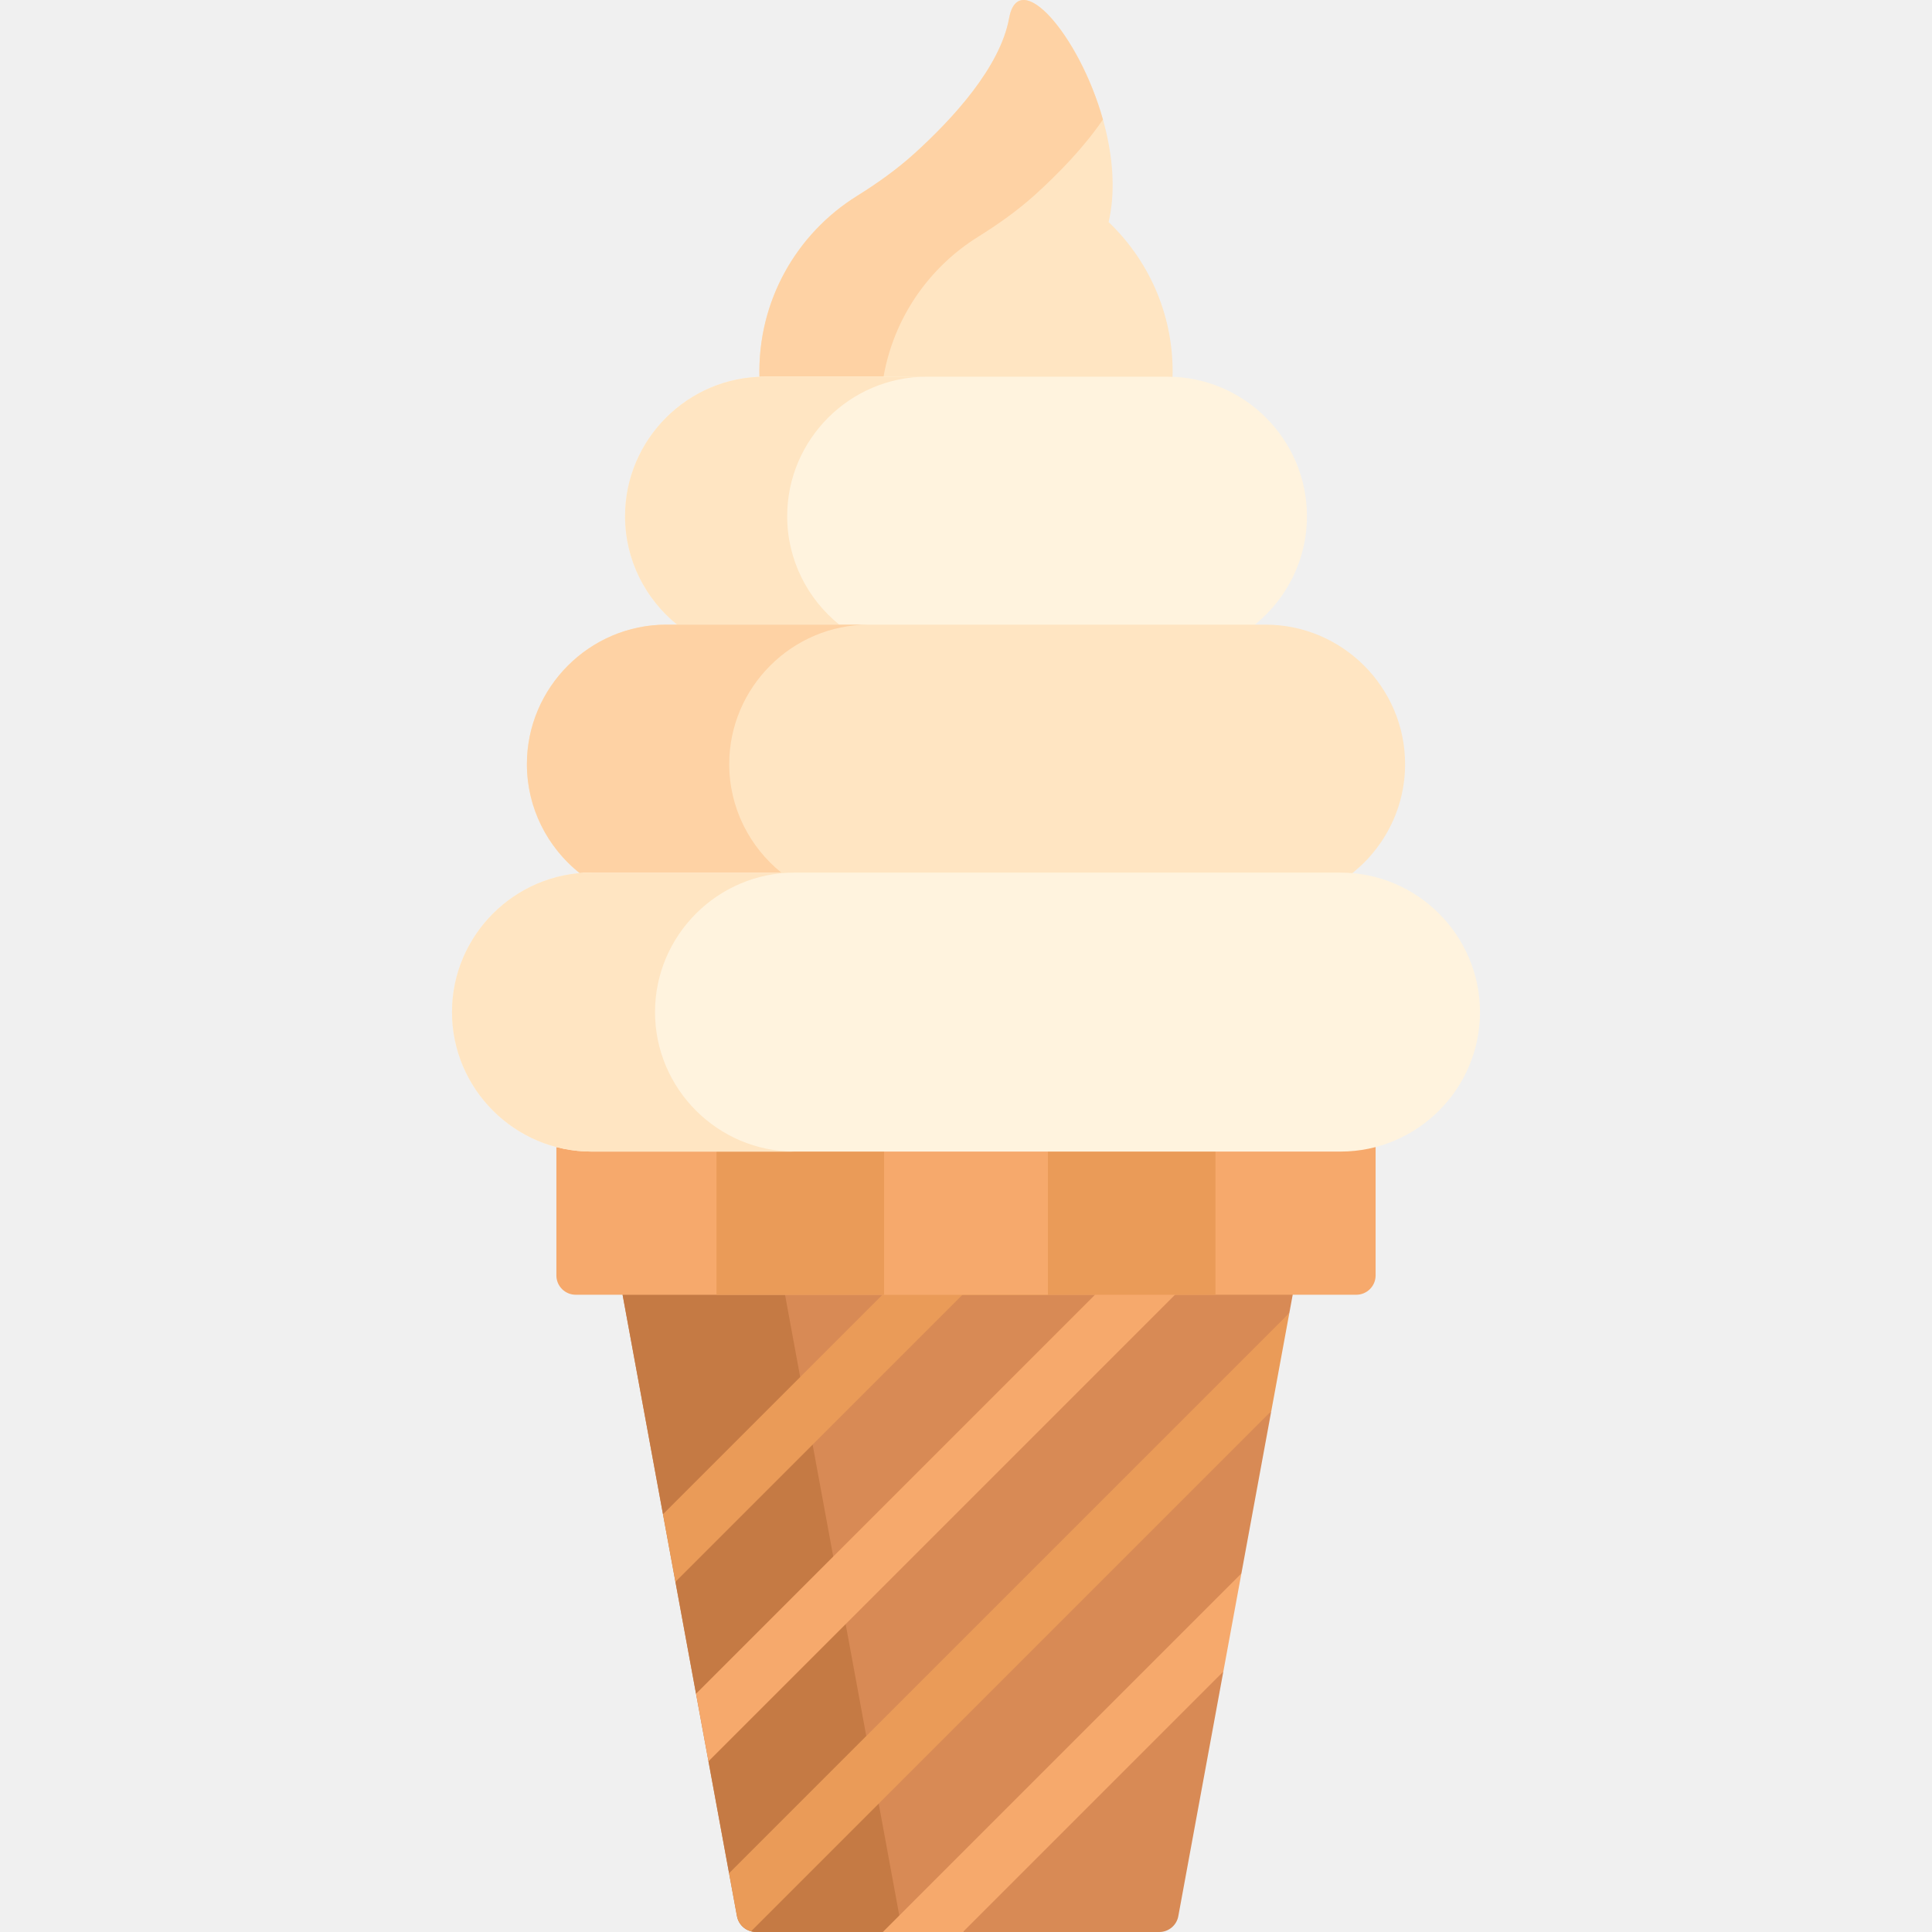
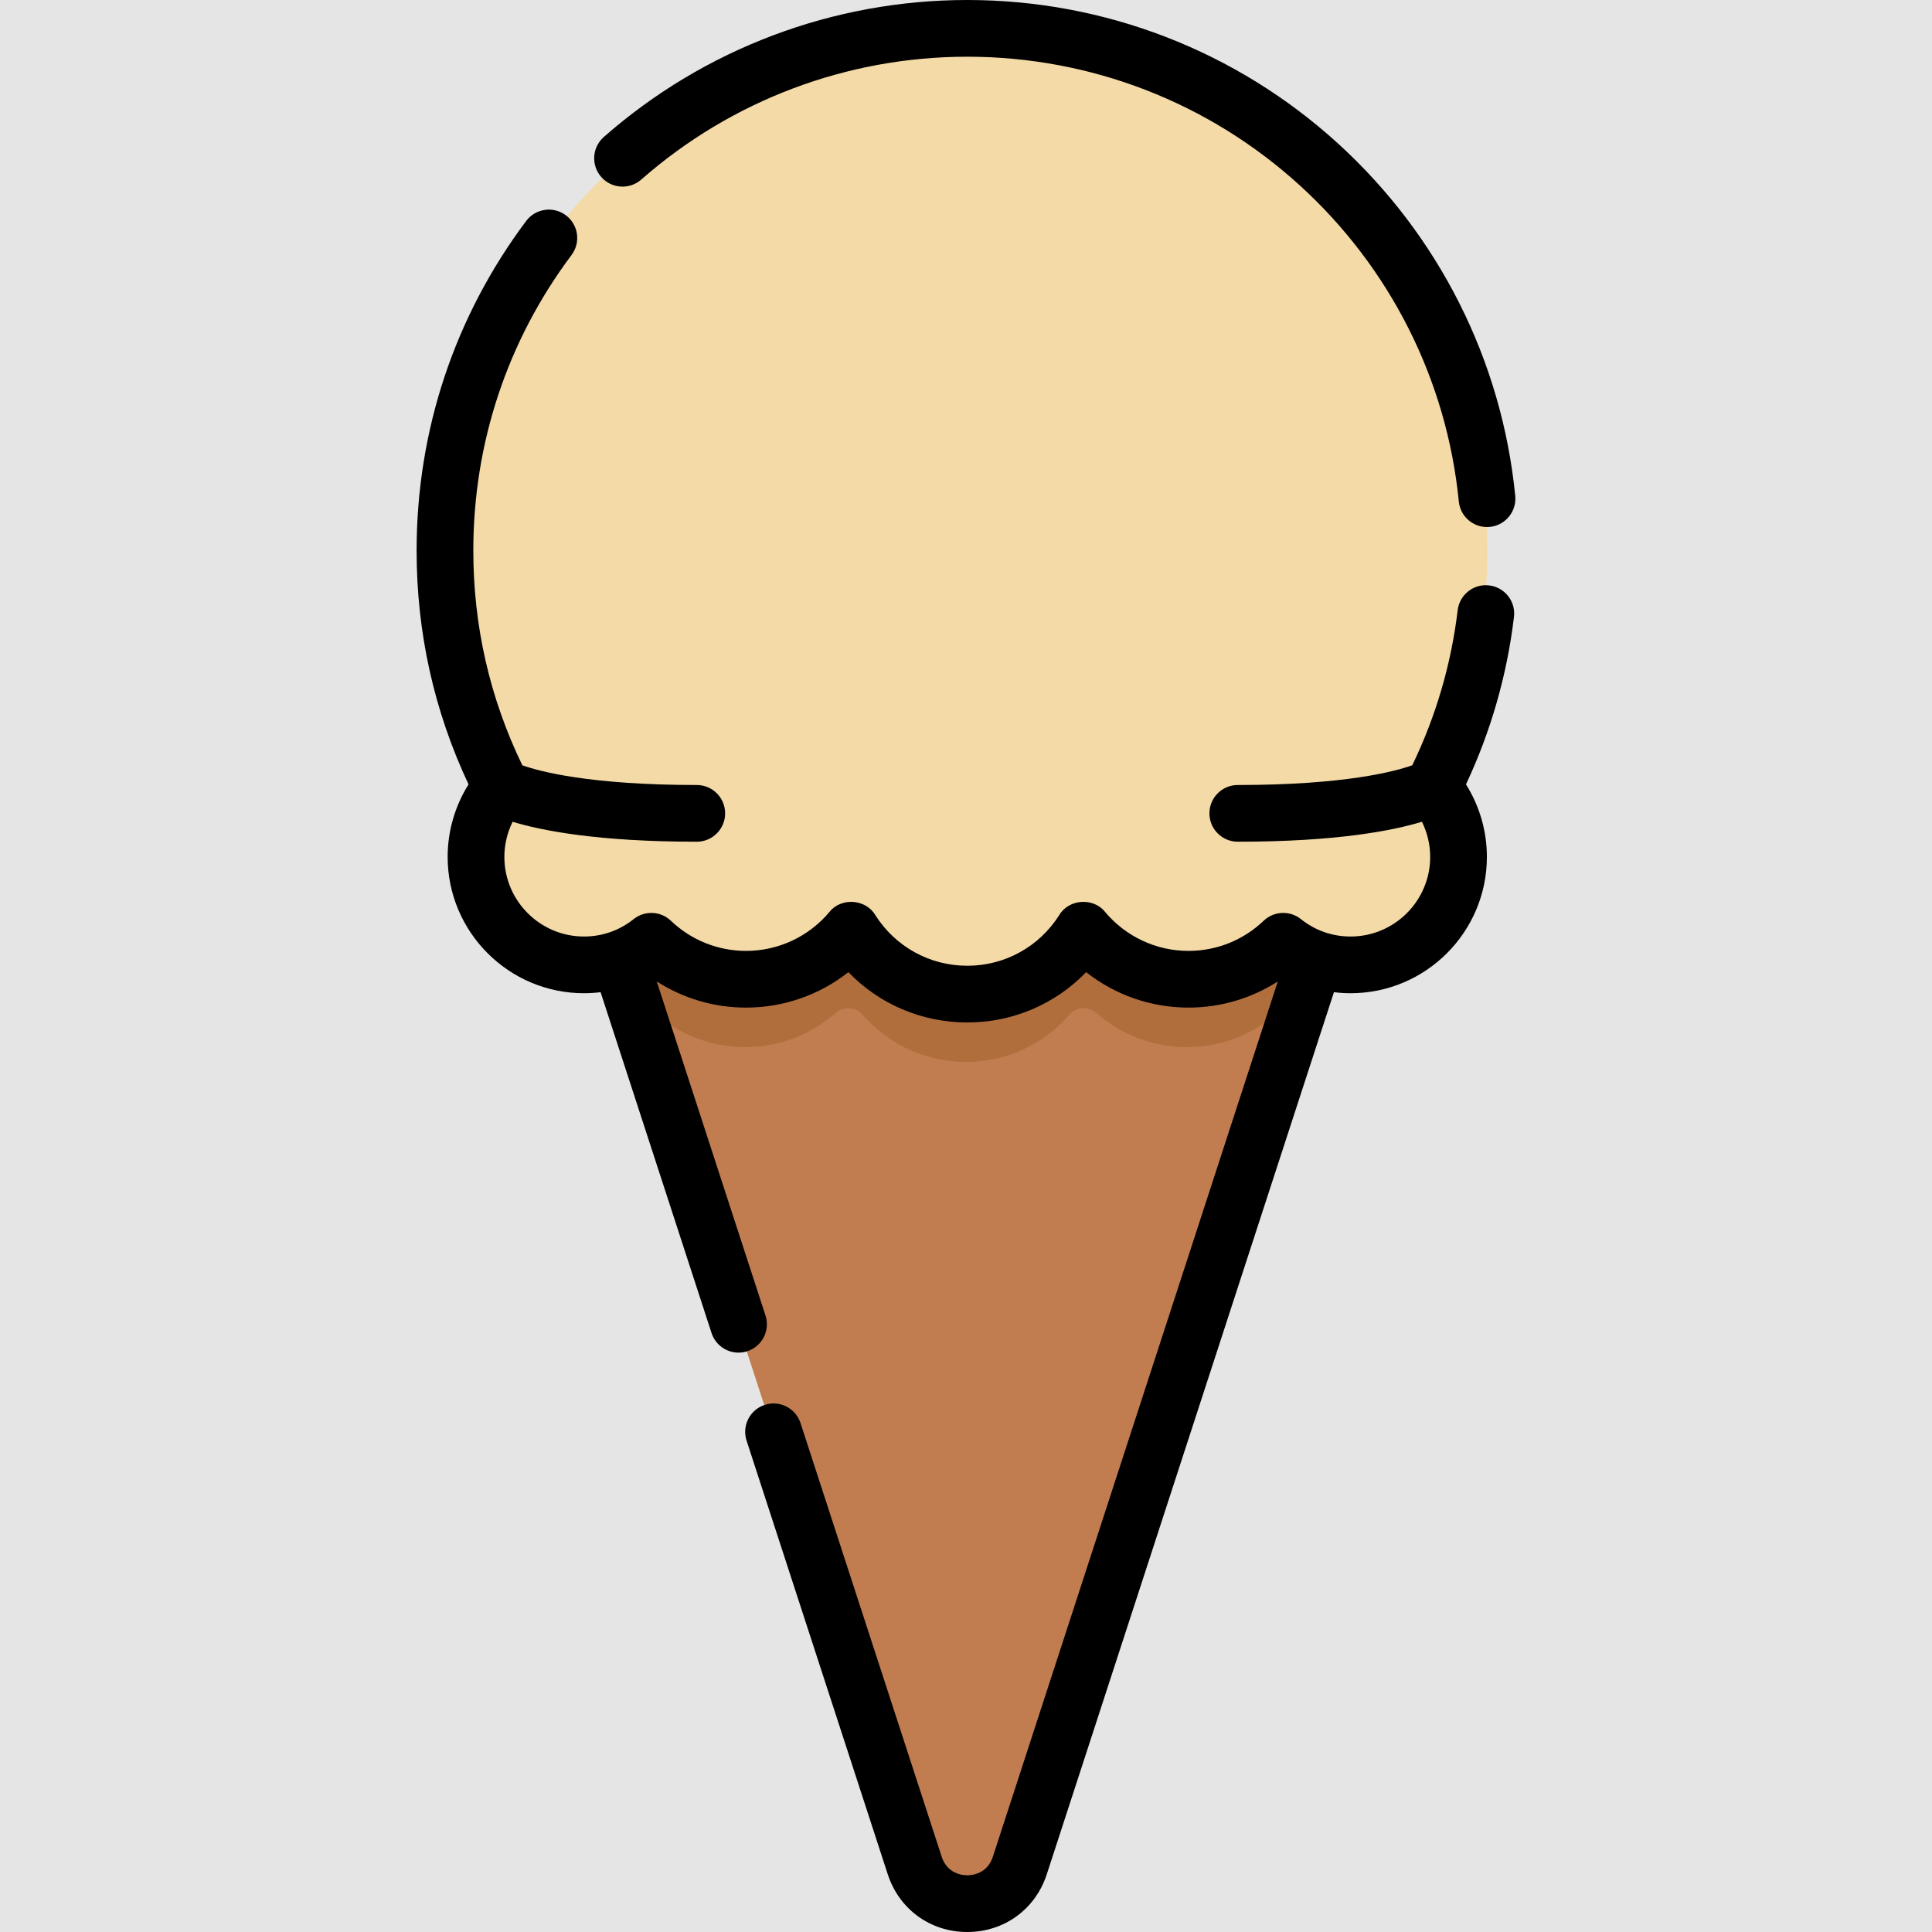
- <svg xmlns="http://www.w3.org/2000/svg" id="Capa_1" enable-background="new 0 0 512 512" height="512" viewBox="0 0 512 512" width="512">
-   <g>
-     <g>
-       <g>
-         <g>
-           <path d="m256.632 509.128-1.457 2.872h52.054c2.47 0 4.589-1.764 5.036-4.193l11.934-64.83-3.153 1.738z" fill="#d88a55" />
-         </g>
-         <path d="m284.378 350.349 6.815-8.229h-35.111l-5.781 4.366-66.183 66.183-5.122 6.536 5.459 29.653 8.278-6.865z" fill="#d88a55" />
-         <g>
-           <path d="m312.406 342.12-5.281 3.867-116.466 116.465-2.907 4.321 5.459 29.654 5.194-3.78 138.168-138.168 5.117-6.532 1.073-5.827z" fill="#d88a55" />
-         </g>
-         <path d="m232.315 346.088 2.554-3.968h-70.062l10.891 59.17 5.053-3.639z" fill="#d88a55" />
-         <g>
-           <path d="m202.63 506.806-3.592 5.006c.42.111.852.188 1.303.188h33.62l3.767-2.353 88.635-88.635 2.62-4.034 7.921-43.033-5.758 4.344z" fill="#d88a55" />
-         </g>
-       </g>
-       <path d="m238.357 507.807-30.315-164.687h-43.051l30.315 164.687c.447 2.429 2.565 4.193 5.036 4.193h43.051c-2.47 0-4.589-1.764-5.036-4.193z" fill="#c57a44" />
-       <path d="m234.869 342.12-59.171 59.17 3.298 17.915 77.086-77.085z" fill="#ea9b58" />
-       <path d="m291.193 342.12-106.738 106.738 3.297 17.915 124.654-124.653z" fill="#f6a96c" />
-       <path d="m341.69 347.947-148.48 148.479 2.095 11.38c.366 1.986 1.855 3.509 3.733 4.005l137.866-137.866z" fill="#ea9b58" />
-       <path d="m255.175 512 69.023-69.023 4.785-25.998-95.021 95.021z" fill="#f6a96c" />
-     </g>
-     <path d="m355.252 304.179h-198.504c-3.216 0-6.332-.431-9.301-1.226v35.047c0 2.828 2.292 5.12 5.12 5.12h206.864c2.828 0 5.12-2.292 5.12-5.12v-35.047c-2.967.795-6.083 1.226-9.299 1.226z" fill="#f6a96c" />
-     <path d="m189.882 304.179h132.237v38.941h-132.237z" fill="#ea9b58" />
-     <path d="m234.29 304.179h43.421v38.941h-43.421z" fill="#f6a96c" />
-     <g>
-       <path d="m202.609 100.83h106.781c.438 0 .872.018 1.307.033.034-.797.062-1.597.062-2.402 0-15.581-6.518-29.631-16.964-39.603 7.042-30.176-22.848-73.386-26.365-54.045-2.36 12.979-14.893 26.63-25.117 35.887-4.698 4.254-9.873 7.912-15.251 11.265-16.134 10.062-26.646 28.287-25.766 48.898.438-.015.874-.033 1.313-.033z" fill="#ffe5c2" />
-       <path d="m202.609 99.83h31.542c2.717-15.619 12.05-28.966 25.008-37.047 5.377-3.354 10.553-7.012 15.25-11.265 6.008-5.44 12.812-12.398 17.882-19.845-6.332-22.516-22.345-40.696-24.861-26.858-2.36 12.979-14.893 26.63-25.117 35.887-4.698 4.253-9.873 7.912-15.25 11.265-15.873 9.899-26.304 27.699-25.799 47.899.448-.018.894-.036 1.345-.036z" fill="#fed2a4" />
-       <path d="m180.746 166.542h150.507c9.14-6.746 15.1-17.583 15.1-29.749 0-20.33-16.633-36.963-36.963-36.963h-106.781c-20.329 0-36.963 16.633-36.963 36.963.001 12.165 5.96 23.003 15.1 29.749z" fill="#fff3de" />
-       <g>
-         <path d="m179.455 165.542h42.965c-8.405-6.79-13.809-17.167-13.809-28.749 0-20.33 16.633-36.963 36.963-36.963h-42.965c-20.33 0-36.963 16.633-36.963 36.963.001 11.582 5.404 21.958 13.809 28.749z" fill="#ffe5c2" />
-       </g>
-       <path d="m154.811 232.307c.642-.034 1.287-.054 1.937-.054h198.504c.65 0 1.295.019 1.937.054 9.183-6.742 15.175-17.604 15.175-29.803 0-20.33-16.633-36.963-36.963-36.963h-158.803c-20.33 0-36.963 16.633-36.963 36.963.001 12.199 5.994 23.061 15.176 29.803z" fill="#ffe5c2" />
-       <path d="m153.626 231.396c1.031-.087 2.07-.143 3.123-.143h50.312c-8.405-6.79-13.809-17.167-13.809-28.749 0-20.329 16.633-36.963 36.963-36.963h-53.616c-20.329 0-36.963 16.633-36.963 36.963 0 11.665 5.482 22.105 13.99 28.892z" fill="#fed2a4" />
-       <g>
-         <path d="m355.252 305.179h-198.504c-20.33 0-36.963-16.633-36.963-36.963 0-20.33 16.633-36.963 36.963-36.963h198.504c20.33 0 36.963 16.633 36.963 36.963 0 20.33-16.633 36.963-36.963 36.963z" fill="#fff3de" />
-       </g>
-       <g>
-         <path d="m173.586 268.216c0-20.33 16.633-36.963 36.963-36.963h-53.8c-20.33 0-36.963 16.633-36.963 36.963 0 20.329 16.633 36.963 36.963 36.963h53.8c-20.33 0-36.963-16.633-36.963-36.963z" fill="#ffe5c2" />
-       </g>
-     </g>
+ <svg xmlns="http://www.w3.org/2000/svg" width="512" height="512" viewBox="0 0 512 512" fill="none">
+   <rect width="512" height="512" fill="#E5E5E5" />
+   <g clip-path="url(#clip0)">
+     <path d="M394.147 146.148C394.147 69.851 332.297 8 256 8C179.703 8 117.852 69.851 117.852 146.148C117.852 168.671 123.247 189.931 132.81 208.715C128.604 213.689 126.064 220.117 126.064 227.141C126.064 242.914 138.851 255.701 154.624 255.701C161.363 255.701 167.551 253.362 172.435 249.459C178.949 255.677 187.767 259.503 197.483 259.503C208.659 259.503 218.651 254.448 225.309 246.504C231.739 256.675 243.077 263.435 256 263.435C268.923 263.435 280.26 256.675 286.691 246.504C293.349 254.448 303.341 259.504 314.517 259.504C324.233 259.504 333.051 255.678 339.565 249.46C344.449 253.363 350.638 255.702 357.376 255.702C373.149 255.702 385.936 242.915 385.936 227.142C385.936 220.118 383.396 213.69 379.19 208.716C388.752 189.931 394.147 168.671 394.147 146.148Z" fill="#F4DAA7" />
+     <path d="M357.376 237.701C351.935 237.701 346.853 236.176 342.526 233.534C340.74 232.443 338.476 232.538 336.826 233.826C330.672 238.633 322.931 241.503 314.517 241.503C305.312 241.503 296.91 238.073 290.513 232.425C288.419 230.576 285.242 230.807 283.411 232.917C276.758 240.584 266.949 245.435 256.001 245.435C245.053 245.435 235.244 240.583 228.591 232.917C226.76 230.807 223.583 230.576 221.489 232.425C215.092 238.074 206.69 241.503 197.485 241.503C189.07 241.503 181.33 238.634 175.176 233.826C173.527 232.537 171.262 232.443 169.476 233.534C165.149 236.176 160.067 237.701 154.626 237.701C141.998 237.701 131.291 229.501 127.521 218.138C126.294 221.828 125.794 225.85 126.211 230.041C127.564 243.636 138.646 254.508 152.263 255.606C159.913 256.222 166.987 253.815 172.437 249.459C178.951 255.677 187.769 259.503 197.485 259.503C208.661 259.503 218.653 254.448 225.311 246.504C231.741 256.675 243.079 263.435 256.002 263.435C268.925 263.435 280.262 256.675 286.693 246.504C293.351 254.448 303.343 259.503 314.519 259.503C324.235 259.503 333.053 255.677 339.567 249.459C345.018 253.815 352.093 256.223 359.744 255.605C373.361 254.506 384.441 243.633 385.794 230.039C386.211 225.849 385.711 221.827 384.484 218.137C380.711 229.501 370.004 237.701 357.376 237.701V237.701Z" fill="#F4DAA7" />
+     <path d="M339.565 249.459C333.051 255.677 324.233 259.503 314.517 259.503C303.341 259.503 293.349 254.448 286.691 246.503C280.261 256.674 268.923 263.434 256 263.434C243.077 263.434 231.74 256.674 225.309 246.503C218.651 254.447 208.659 259.502 197.483 259.502C187.766 259.502 178.949 255.676 172.435 249.458C169.942 251.45 167.106 253.028 164.034 254.102L242.098 493.904C246.48 507.363 265.521 507.363 269.902 493.904L347.966 254.102C344.894 253.029 342.058 251.451 339.565 249.459V249.459Z" fill="#C17D4F" />
+     <path d="M339.565 249.459C333.051 255.677 324.233 259.503 314.517 259.503C303.341 259.503 293.349 254.448 286.691 246.503C280.261 256.674 268.923 263.434 256 263.434C243.077 263.434 231.74 256.674 225.309 246.503C218.651 254.447 208.659 259.502 197.483 259.502C187.766 259.502 178.949 255.676 172.435 249.458C169.942 251.45 167.106 253.028 164.034 254.102L169.119 269.723C169.237 269.653 169.356 269.582 169.473 269.511C171.256 268.428 173.515 268.528 175.158 269.813C181.315 274.628 189.061 277.502 197.483 277.502C206.688 277.502 215.09 274.072 221.487 268.424C223.581 266.575 226.758 266.806 228.589 268.916C235.242 276.583 245.051 281.434 255.999 281.434C266.947 281.434 276.756 276.582 283.409 268.916C285.24 266.806 288.417 266.575 290.511 268.424C296.908 274.073 305.31 277.502 314.515 277.502C322.937 277.502 330.683 274.628 336.84 269.813C338.483 268.528 340.742 268.428 342.525 269.511C342.643 269.582 342.761 269.653 342.879 269.723L347.964 254.102C344.894 253.029 342.058 251.451 339.565 249.459V249.459Z" fill="#B16E3D" />
+     <path d="M169.942 47.587C193.822 26.592 224.505 15.029 256.338 15.029C289.031 15.029 320.333 27.146 344.478 49.148C368.465 71.006 383.424 100.748 386.6 132.895C386.984 136.774 390.252 139.671 394.07 139.671C394.317 139.671 394.567 139.659 394.817 139.634C398.947 139.226 401.965 135.547 401.557 131.417C398.015 95.566 381.339 62.403 354.601 38.038C327.682 13.509 292.784 0 256.338 0C220.85 0 186.642 12.891 160.018 36.299C156.902 39.04 156.596 43.788 159.336 46.905C162.078 50.022 166.823 50.326 169.942 47.587V47.587Z" fill="black" />
+     <path d="M394.658 155.141C390.544 154.642 386.795 157.585 386.301 161.706C384.579 176.033 380.531 189.846 374.265 202.807C369.758 204.412 356.44 208.034 328.024 208.034C323.873 208.034 320.509 211.398 320.509 215.549C320.509 219.699 323.873 223.064 328.024 223.064C354.308 223.064 369.185 220.104 376.829 217.776C378.247 220.655 379.014 223.837 379.014 227.086C379.014 238.722 369.548 248.187 357.912 248.187C353.08 248.187 348.531 246.593 344.757 243.576C341.82 241.229 337.597 241.413 334.877 244.012C329.484 249.161 322.413 251.996 314.969 251.996C306.416 251.996 298.354 248.228 292.848 241.659C289.772 237.788 283.264 238.228 280.736 242.47C275.406 250.902 266.285 255.935 256.338 255.935C246.391 255.935 237.27 250.901 231.94 242.47C229.413 238.227 222.904 237.789 219.828 241.659C214.322 248.228 206.26 251.996 197.707 251.996C190.263 251.996 183.192 249.16 177.799 244.012C175.079 241.414 170.857 241.231 167.919 243.576C164.144 246.592 159.595 248.187 154.763 248.187C143.127 248.187 133.661 238.721 133.661 227.086C133.661 223.837 134.428 220.656 135.846 217.776C143.49 220.104 158.367 223.064 184.651 223.064C188.802 223.064 192.166 219.7 192.166 215.549C192.166 211.399 188.802 208.034 184.651 208.034C156.265 208.034 142.944 204.42 138.424 202.812C129.81 185.019 125.434 165.9 125.434 145.933C125.434 117.422 134.437 90.325 151.47 67.57C153.957 64.247 153.28 59.538 149.957 57.05C146.636 54.564 141.925 55.241 139.438 58.563C120.444 83.938 110.404 114.15 110.404 145.933C110.404 167.633 115.033 188.447 124.171 207.869C120.573 213.597 118.631 220.262 118.631 227.085C118.631 247.008 134.839 263.216 154.762 263.216C156.238 263.216 157.708 263.121 159.165 262.94L188.57 353.271C189.603 356.445 192.549 358.461 195.714 358.461C196.485 358.461 197.27 358.342 198.042 358.09C201.988 356.805 204.147 352.565 202.862 348.618L174.044 260.089C181.056 264.597 189.218 267.025 197.706 267.025C207.655 267.025 217.166 263.676 224.833 257.635C233.009 266.102 244.271 270.965 256.337 270.965C268.403 270.965 279.665 266.102 287.841 257.635C295.508 263.676 305.019 267.025 314.968 267.025C323.456 267.025 331.618 264.597 338.63 260.089L263.121 492.045C261.633 496.616 257.552 496.971 256.337 496.971C255.122 496.971 251.042 496.616 249.553 492.045L212.142 377.122C210.858 373.177 206.619 371.018 202.67 372.303C198.723 373.588 196.565 377.828 197.85 381.775L235.261 496.698C238.288 505.994 246.56 512.001 256.336 512.001C266.112 512.001 274.385 505.994 277.411 496.698L353.507 262.94C354.964 263.121 356.434 263.216 357.91 263.216C377.833 263.216 394.041 247.008 394.041 227.085C394.041 220.262 392.099 213.596 388.501 207.868C395.091 193.84 399.366 178.936 401.22 163.498C401.718 159.378 398.778 155.636 394.658 155.141Z" fill="black" />
  </g>
+   <defs>
+     <clipPath id="clip0">
+       <rect width="512" height="512" fill="white" />
+     </clipPath>
+   </defs>
</svg>
